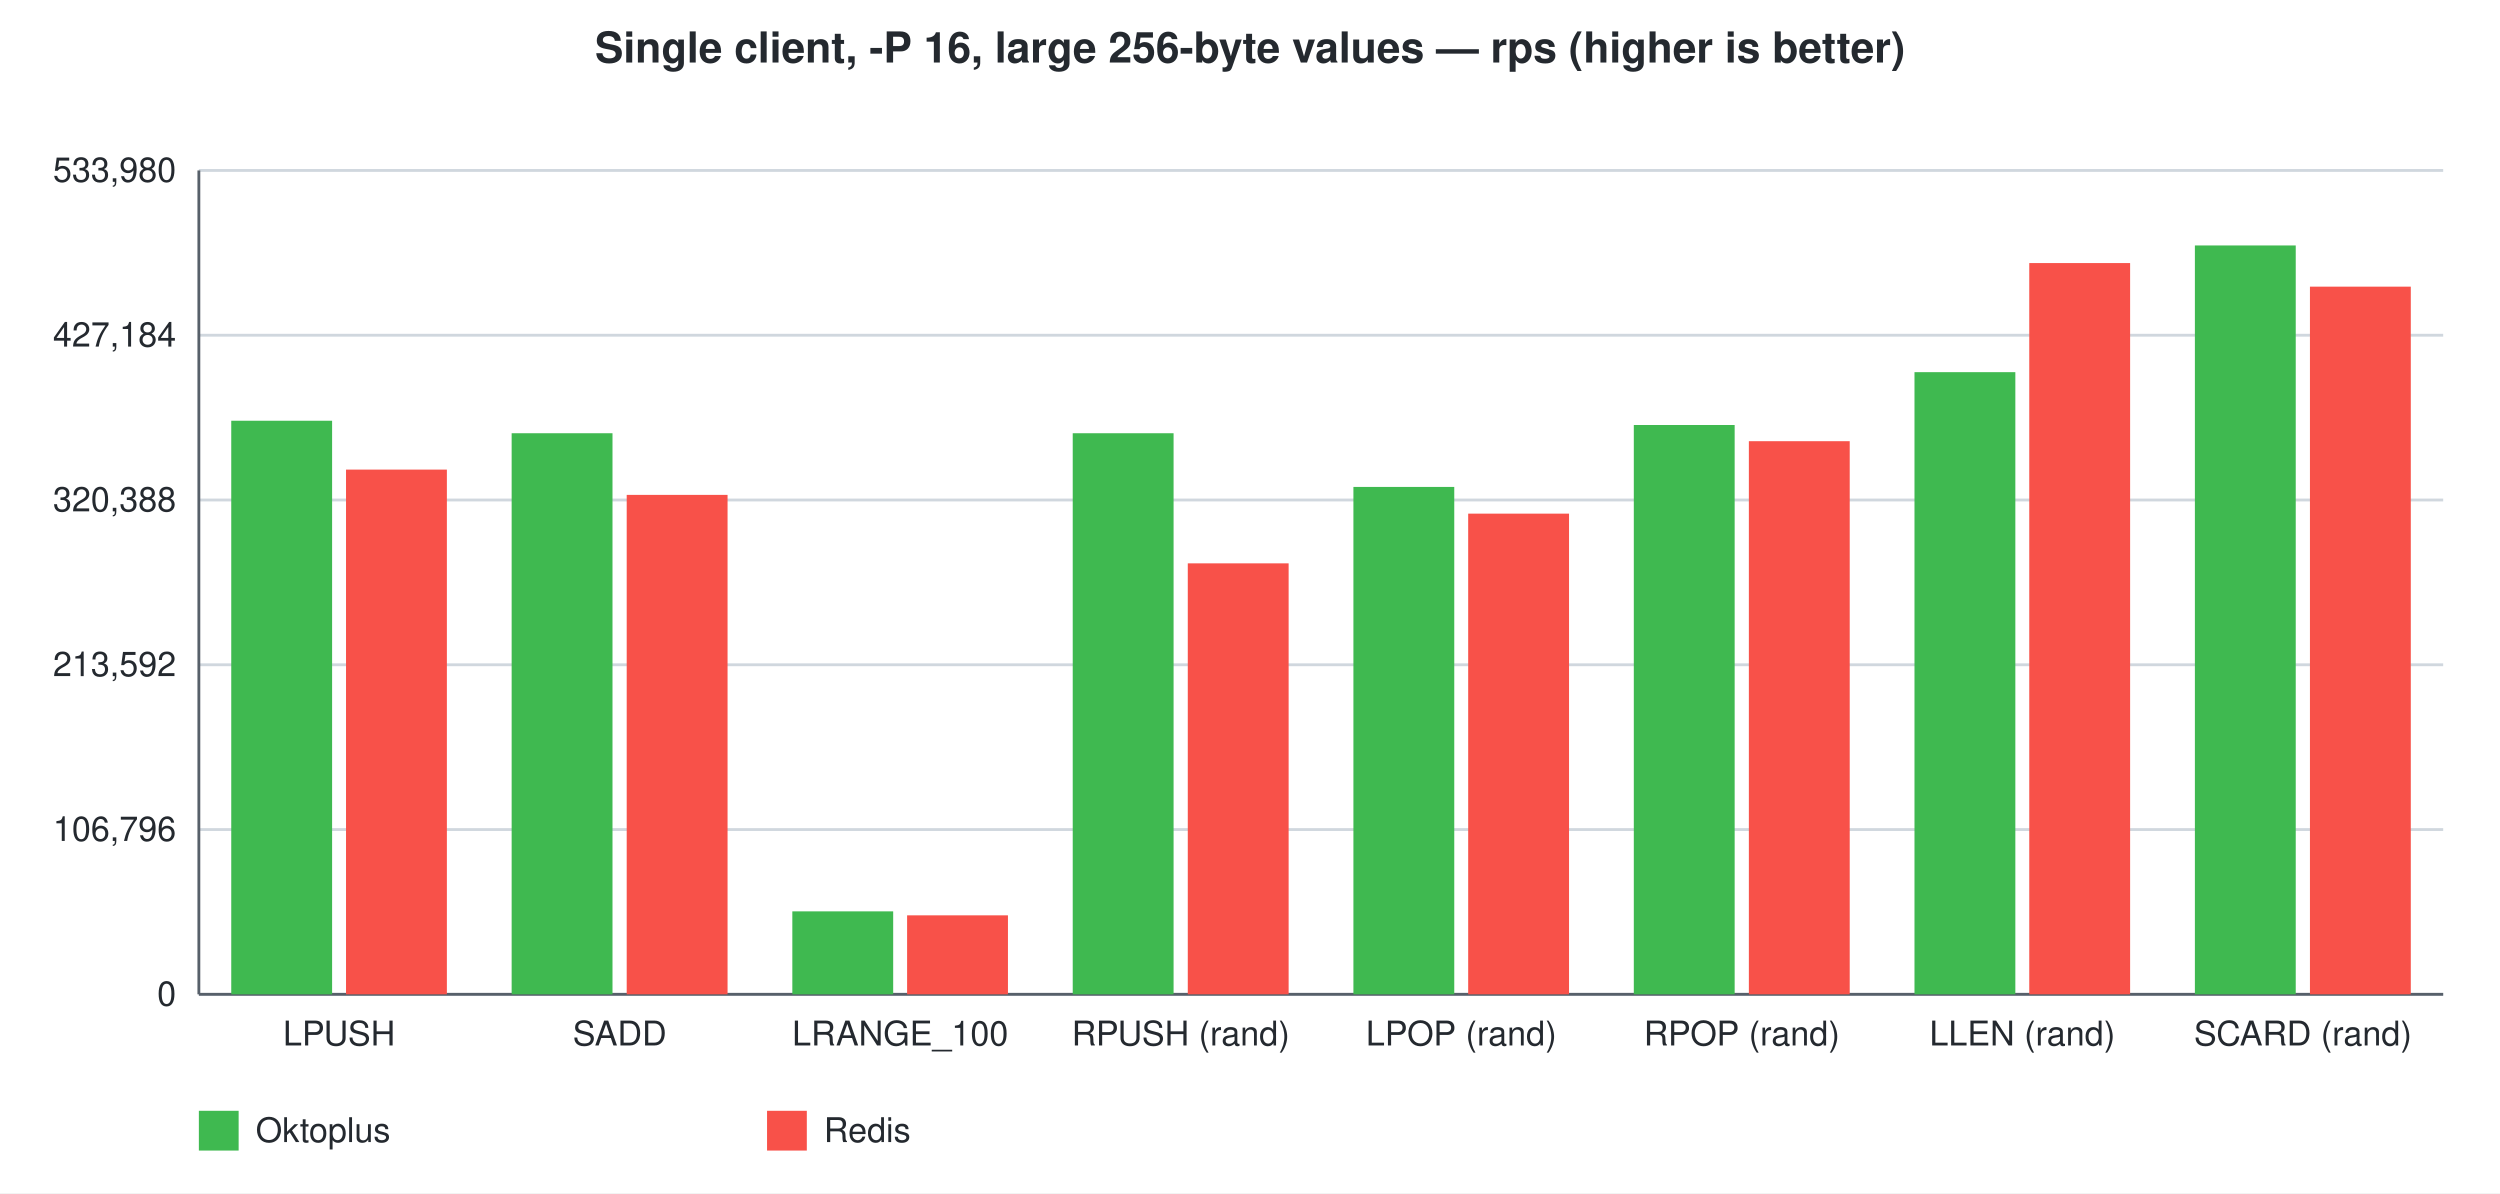
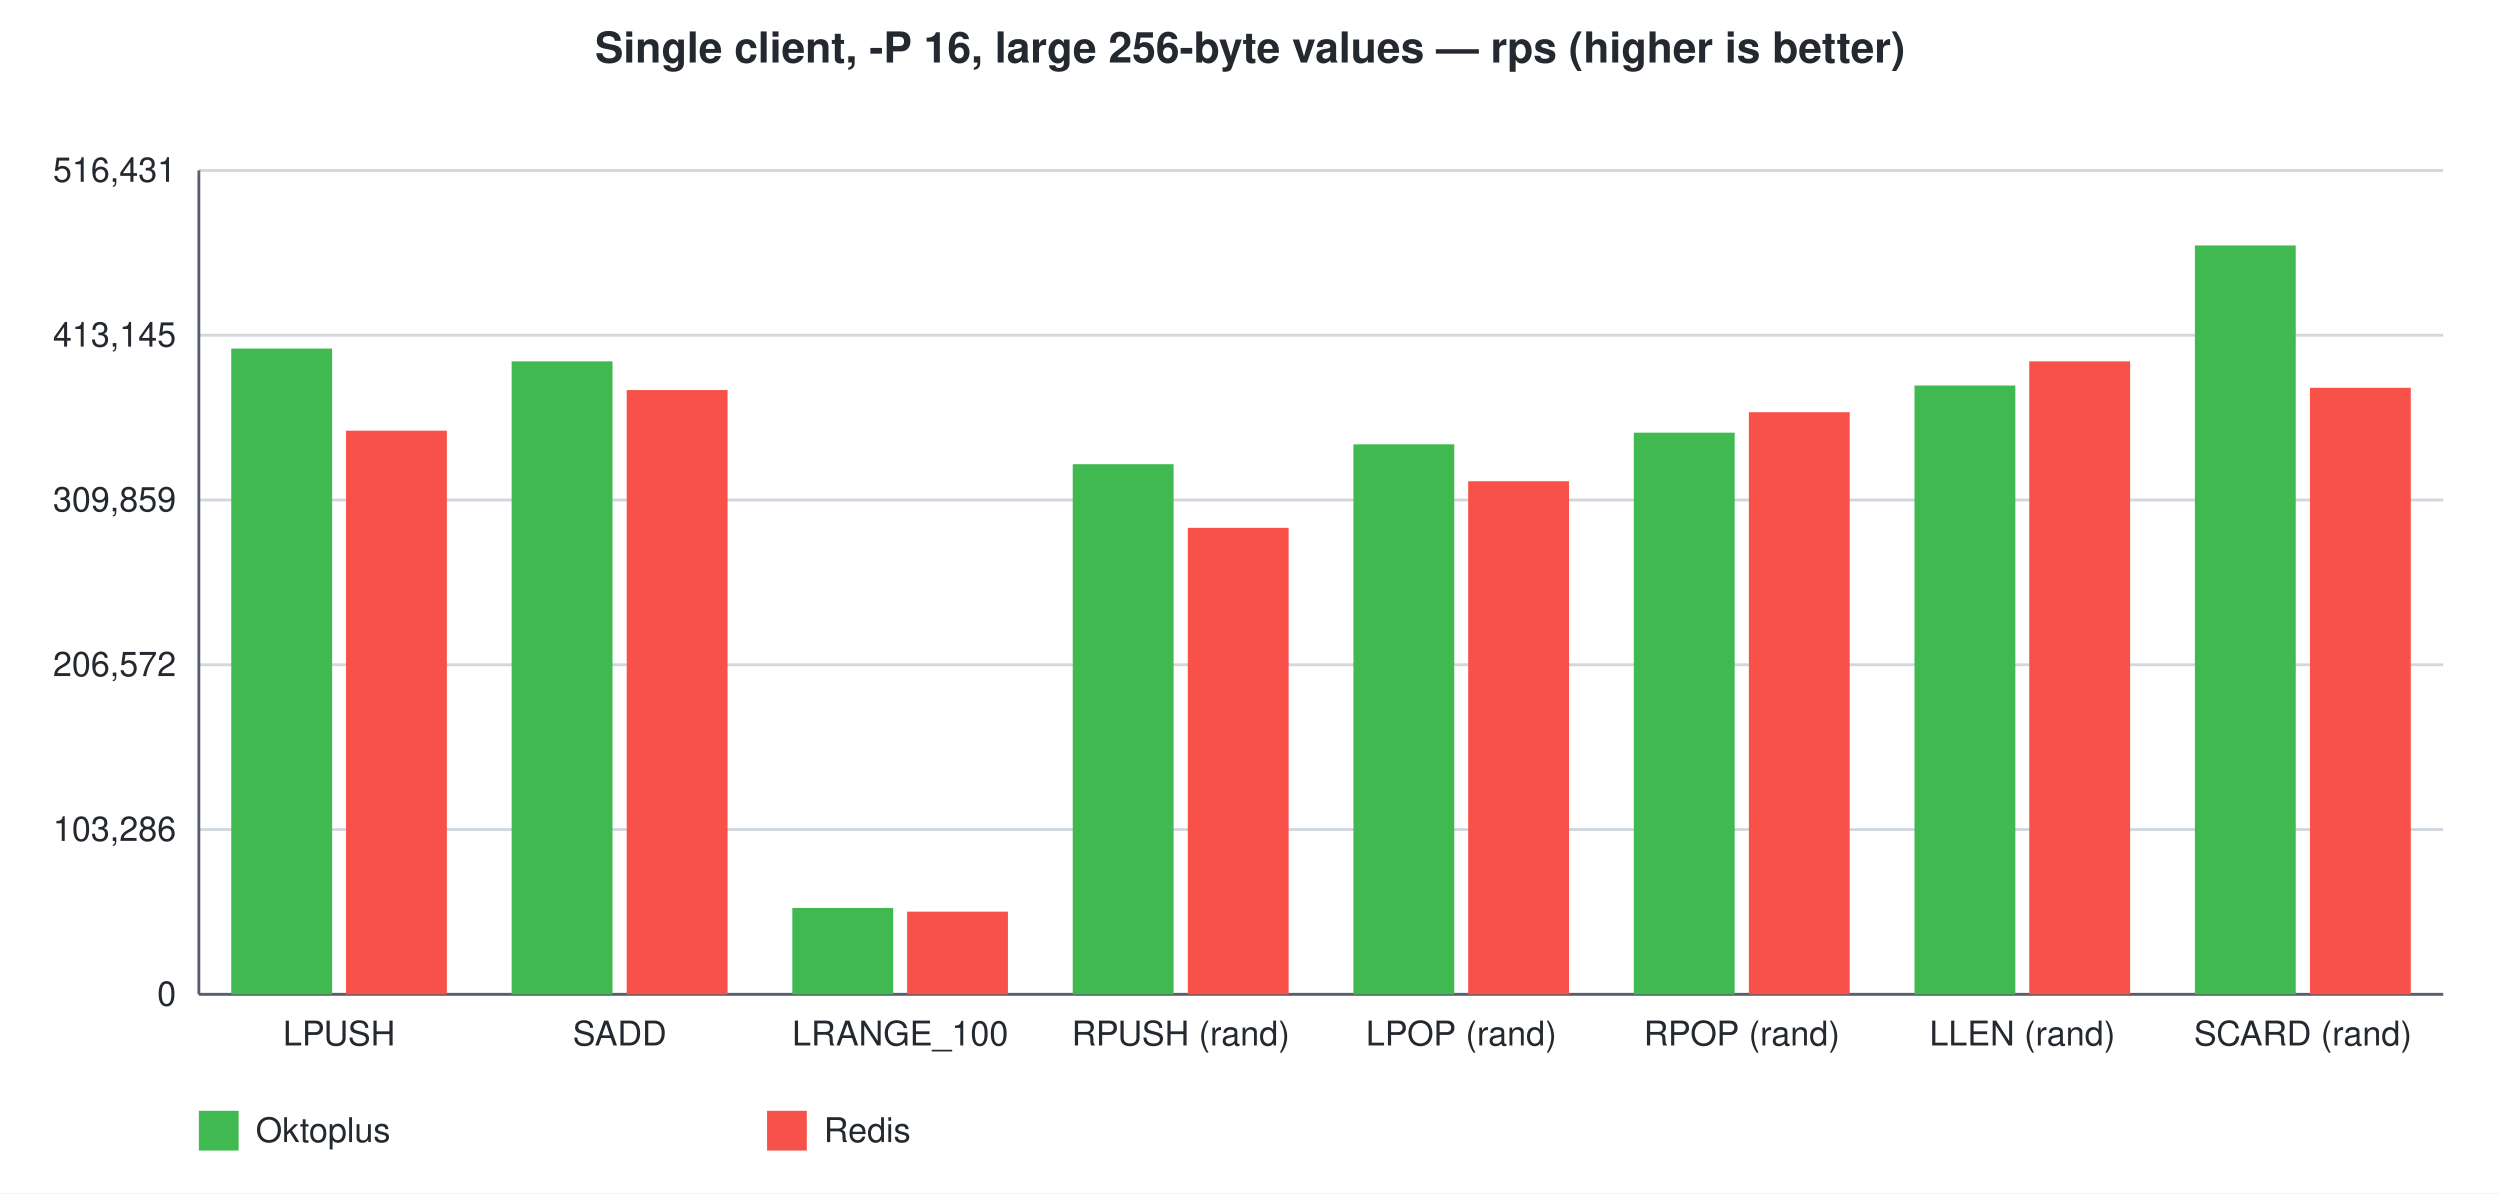
<svg xmlns="http://www.w3.org/2000/svg" width="880" height="420" viewBox="0 0 880 420" font-family="-apple-system, Segoe UI, Helvetica, Arial, sans-serif" font-size="12">
  <rect width="880" height="420" fill="#ffffff" />
  <text x="440.0" y="22" text-anchor="middle" fill="#24292f" font-size="15" font-weight="600">Single client, -P 16, large 256-byte values — rps (higher is better)</text>
  <line x1="70" y1="350.0" x2="860" y2="350.0" stroke="#d0d7de" stroke-width="1" />
  <text x="62" y="354.0" text-anchor="end" fill="#24292f">0</text>
  <line x1="70" y1="292.0" x2="860" y2="292.0" stroke="#d0d7de" stroke-width="1" />
-   <text x="62" y="296.0" text-anchor="end" fill="#24292f">106,796</text>
+   <text x="62" y="296.0" text-anchor="end" fill="#24292f">103,286</text>
  <line x1="70" y1="234.0" x2="860" y2="234.0" stroke="#d0d7de" stroke-width="1" />
-   <text x="62" y="238.0" text-anchor="end" fill="#24292f">213,592</text>
+   <text x="62" y="238.0" text-anchor="end" fill="#24292f">206,572</text>
  <line x1="70" y1="176.0" x2="860" y2="176.0" stroke="#d0d7de" stroke-width="1" />
-   <text x="62" y="180.0" text-anchor="end" fill="#24292f">320,388</text>
+   <text x="62" y="180.0" text-anchor="end" fill="#24292f">309,859</text>
  <line x1="70" y1="118.0" x2="860" y2="118.0" stroke="#d0d7de" stroke-width="1" />
-   <text x="62" y="122.0" text-anchor="end" fill="#24292f">427,184</text>
+   <text x="62" y="122.0" text-anchor="end" fill="#24292f">413,145</text>
  <line x1="70" y1="60.0" x2="860" y2="60.0" stroke="#d0d7de" stroke-width="1" />
-   <text x="62" y="64.0" text-anchor="end" fill="#24292f">533,980</text>
+   <text x="62" y="64.0" text-anchor="end" fill="#24292f">516,431</text>
  <line x1="70" y1="60" x2="70" y2="350" stroke="#57606a" stroke-width="1" />
  <line x1="70" y1="350" x2="860" y2="350" stroke="#57606a" stroke-width="1" />
  <text x="119.375" y="368" text-anchor="middle" fill="#24292f">LPUSH</text>
-   <rect x="81.4" y="148.1" width="35.5" height="201.9" fill="#3fb950" />
-   <rect x="121.8" y="165.3" width="35.5" height="184.7" fill="#f85149" />
+   <rect x="81.4" y="122.7" width="35.5" height="227.3" fill="#3fb950" />
+   <rect x="121.8" y="151.6" width="35.5" height="198.4" fill="#f85149" />
  <text x="218.125" y="368" text-anchor="middle" fill="#24292f">SADD</text>
-   <rect x="180.1" y="152.5" width="35.5" height="197.5" fill="#3fb950" />
-   <rect x="220.6" y="174.2" width="35.5" height="175.8" fill="#f85149" />
+   <rect x="180.1" y="127.2" width="35.5" height="222.8" fill="#3fb950" />
+   <rect x="220.6" y="137.3" width="35.5" height="212.7" fill="#f85149" />
  <text x="316.875" y="368" text-anchor="middle" fill="#24292f">LRANGE_100</text>
-   <rect x="278.9" y="320.8" width="35.5" height="29.2" fill="#3fb950" />
-   <rect x="319.3" y="322.2" width="35.5" height="27.8" fill="#f85149" />
+   <rect x="278.9" y="319.6" width="35.5" height="30.4" fill="#3fb950" />
+   <rect x="319.3" y="320.9" width="35.5" height="29.1" fill="#f85149" />
  <text x="415.625" y="368" text-anchor="middle" fill="#24292f">RPUSH (rand)</text>
-   <rect x="377.6" y="152.5" width="35.5" height="197.5" fill="#3fb950" />
-   <rect x="418.1" y="198.3" width="35.5" height="151.7" fill="#f85149" />
+   <rect x="377.6" y="163.4" width="35.5" height="186.6" fill="#3fb950" />
+   <rect x="418.1" y="185.8" width="35.5" height="164.2" fill="#f85149" />
  <text x="514.375" y="368" text-anchor="middle" fill="#24292f">LPOP (rand)</text>
-   <rect x="476.4" y="171.4" width="35.5" height="178.6" fill="#3fb950" />
-   <rect x="516.8" y="180.8" width="35.5" height="169.2" fill="#f85149" />
+   <rect x="476.4" y="156.4" width="35.5" height="193.6" fill="#3fb950" />
+   <rect x="516.8" y="169.4" width="35.5" height="180.6" fill="#f85149" />
  <text x="613.125" y="368" text-anchor="middle" fill="#24292f">RPOP (rand)</text>
-   <rect x="575.1" y="149.6" width="35.5" height="200.4" fill="#3fb950" />
-   <rect x="615.6" y="155.3" width="35.5" height="194.7" fill="#f85149" />
+   <rect x="575.1" y="152.3" width="35.5" height="197.7" fill="#3fb950" />
+   <rect x="615.6" y="145.1" width="35.5" height="204.9" fill="#f85149" />
  <text x="711.875" y="368" text-anchor="middle" fill="#24292f">LLEN (rand)</text>
-   <rect x="673.9" y="131.0" width="35.5" height="219.0" fill="#3fb950" />
-   <rect x="714.3" y="92.6" width="35.5" height="257.4" fill="#f85149" />
+   <rect x="673.9" y="135.7" width="35.5" height="214.3" fill="#3fb950" />
+   <rect x="714.3" y="127.2" width="35.5" height="222.8" fill="#f85149" />
  <text x="810.625" y="368" text-anchor="middle" fill="#24292f">SCARD (rand)</text>
  <rect x="772.6" y="86.4" width="35.5" height="263.6" fill="#3fb950" />
-   <rect x="813.1" y="100.9" width="35.5" height="249.1" fill="#f85149" />
+   <rect x="813.1" y="136.5" width="35.5" height="213.5" fill="#f85149" />
  <rect x="70" y="391" width="14" height="14" fill="#3fb950" />
  <text x="90" y="402" fill="#24292f">Oktoplus</text>
  <rect x="270" y="391" width="14" height="14" fill="#f85149" />
  <text x="290" y="402" fill="#24292f">Redis</text>
</svg>
